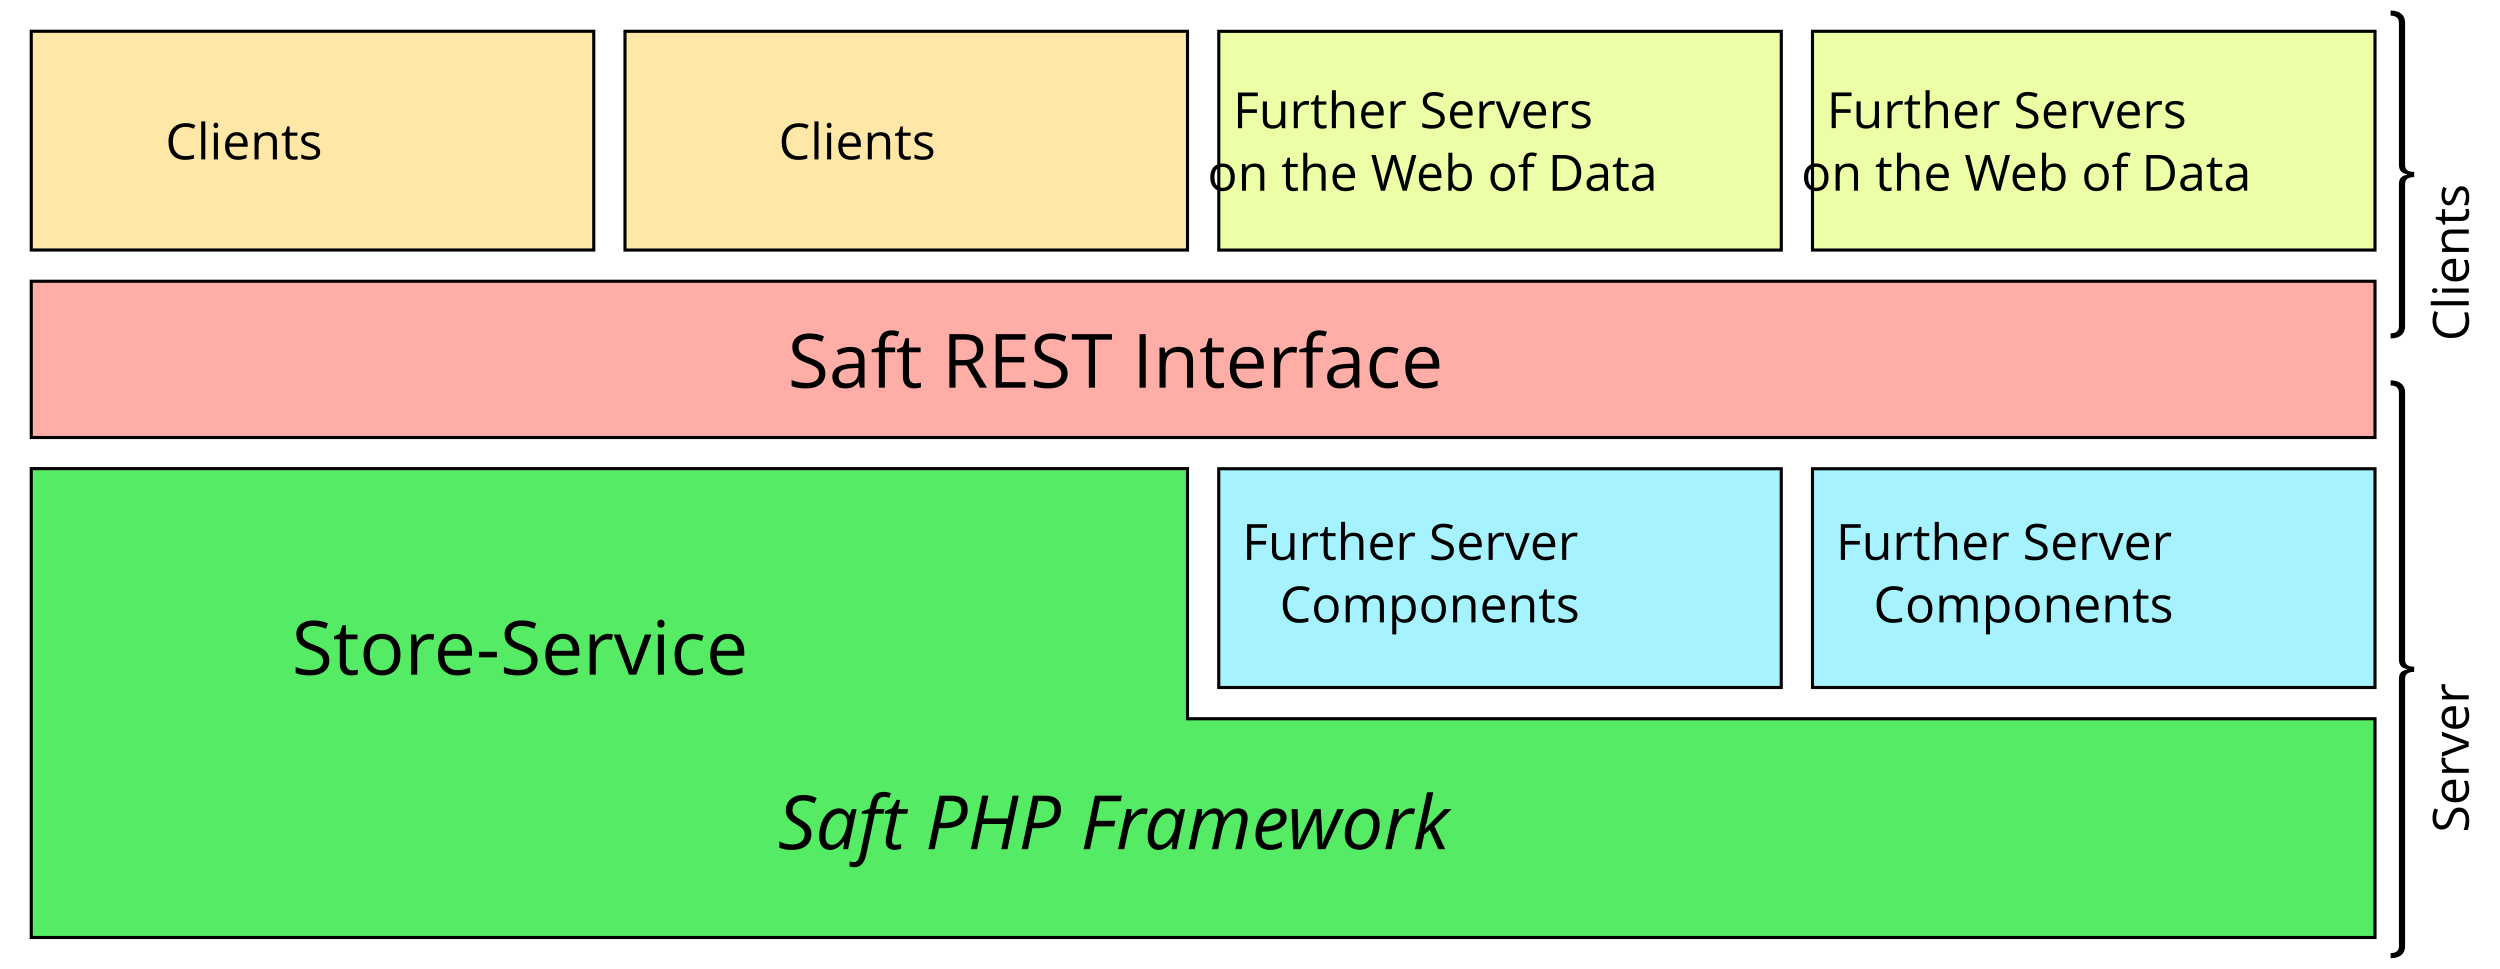
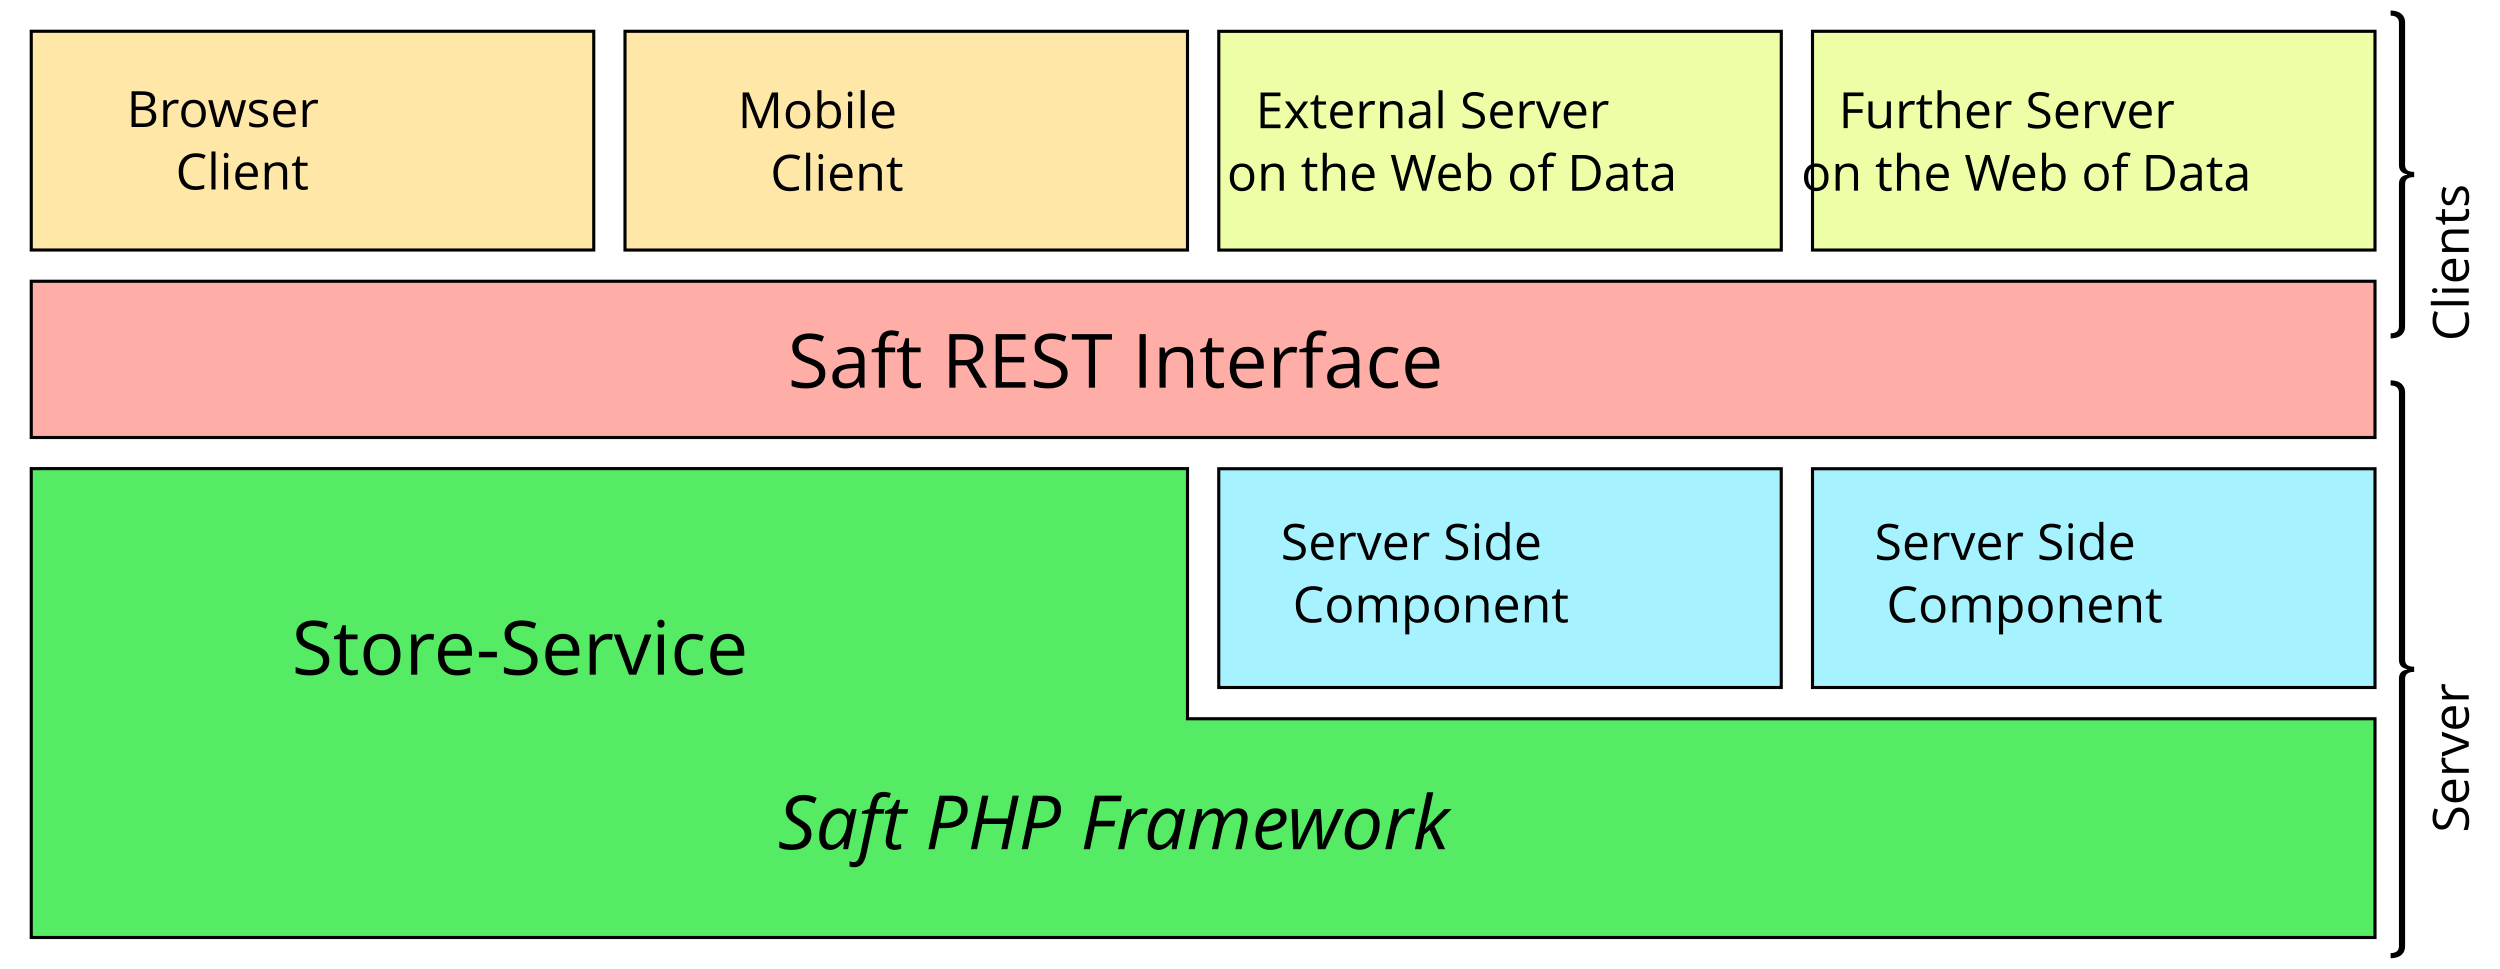
<svg xmlns="http://www.w3.org/2000/svg" xmlns:xlink="http://www.w3.org/1999/xlink" width="800" height="310" id="svg2" version="1.1">
  <defs id="defs4" />
  <g id="layer1" transform="translate(0,-742.3622)">
    <a xlink:href="restinterface" id="a4292">
      <g transform="translate(-0.01310444,14.40118)" id="g4240">
        <rect style="fill:#ffaea7;fill-opacity:1;stroke:#000000;stroke-width:1;stroke-linecap:butt;stroke-linejoin:miter;stroke-miterlimit:4;stroke-opacity:1;stroke-dasharray:none;stroke-dashoffset:0" id="rect3011-0" width="750" height="50" x="10.013" y="817.961" />
        <text xml:space="preserve" style="font-size:24px;font-style:normal;font-variant:normal;font-weight:normal;font-stretch:normal;text-align:center;line-height:125%;letter-spacing:0px;word-spacing:0px;text-anchor:middle;fill:#000000;fill-opacity:1;stroke:none;font-family:Open Sans;-inkscape-font-specification:Open Sans" x="385.013" y="852.025" id="text2987">
          <tspan id="tspan2989" x="385.013" y="852.025">Saft REST Interface</tspan>
        </text>
      </g>
    </a>
-     <g id="g4113" transform="translate(0,70.01288)">
-       <rect y="682.349" x="10" height="70" width="180" id="rect3011" style="fill:#ffe8a7;fill-opacity:1;stroke:#000000;stroke-width:1;stroke-linecap:butt;stroke-linejoin:miter;stroke-miterlimit:4;stroke-opacity:1;stroke-dasharray:none;stroke-dashoffset:0" />
-       <text id="text3001" y="723.349" x="99.875" style="font-size:24px;font-style:normal;font-variant:normal;font-weight:normal;font-stretch:normal;text-align:center;line-height:125%;letter-spacing:0px;word-spacing:0px;text-anchor:middle;fill:#000000;fill-opacity:1;stroke:none;font-family:Open Sans;-inkscape-font-specification:Open Sans" xml:space="preserve">
-         <tspan y="723.349" x="99.875" id="tspan3003" style="font-size:16px">Clients</tspan>
+     <g id="g3041">
+       <rect y="752.362" x="10" height="70" width="180" id="rect3011" style="fill:#ffe8a7;fill-opacity:1;stroke:#000000;stroke-width:1;stroke-linecap:butt;stroke-linejoin:miter;stroke-miterlimit:4;stroke-opacity:1;stroke-dasharray:none;stroke-dashoffset:0" />
+       <text id="text3001" y="782.995" x="99.328" style="font-size:24px;font-style:normal;font-variant:normal;font-weight:normal;font-stretch:normal;text-align:center;line-height:125%;letter-spacing:0px;word-spacing:0px;text-anchor:middle;fill:#000000;fill-opacity:1;stroke:none;font-family:Open Sans;-inkscape-font-specification:Open Sans" xml:space="preserve">
+         <tspan y="782.995" x="99.328" id="tspan3003" style="font-size:16px">Browser</tspan>
+         <tspan y="802.995" x="99.328" style="font-size:16px" id="tspan3033">Client</tspan>
      </text>
    </g>
-     <g id="g4118" transform="translate(0,70.01288)">
-       <rect y="682.375" x="390.013" height="70" width="180" id="rect3011-8" style="fill:#ecffa7;fill-opacity:1;stroke:#000000;stroke-width:1;stroke-linecap:butt;stroke-linejoin:miter;stroke-miterlimit:4;stroke-opacity:1;stroke-dasharray:none;stroke-dashoffset:0" />
-       <text id="text3005" y="713.375" x="480.216" style="font-size:24px;font-style:normal;font-variant:normal;font-weight:normal;font-stretch:normal;text-align:center;line-height:125%;letter-spacing:0px;word-spacing:0px;text-anchor:middle;fill:#000000;fill-opacity:1;stroke:none;font-family:Open Sans;-inkscape-font-specification:Open Sans" xml:space="preserve">
-         <tspan y="713.375" x="480.216" id="tspan3007" style="font-size:16px">Further Servers</tspan>
-         <tspan id="tspan3009" y="733.375" x="480.216" style="font-size:16px">on the Web of Data</tspan>
-       </text>
-     </g>
+     <rect style="fill:#ecffa7;fill-opacity:1;stroke:#000000;stroke-width:1;stroke-linecap:butt;stroke-linejoin:miter;stroke-miterlimit:4;stroke-opacity:1;stroke-dasharray:none;stroke-dashoffset:0" id="rect3011-8" width="180" height="70" x="390.013" y="752.388" />
+     <text xml:space="preserve" style="font-size:24px;font-style:normal;font-variant:normal;font-weight:normal;font-stretch:normal;text-align:center;line-height:125%;letter-spacing:0px;word-spacing:0px;text-anchor:middle;fill:#000000;fill-opacity:1;stroke:none;font-family:Open Sans;-inkscape-font-specification:Open Sans" x="480.216" y="783.388" id="text3005">
+       <tspan style="font-size:16px" id="tspan3007" x="480.216" y="783.388">External Server</tspan>
+       <tspan style="font-size:16px" x="480.216" y="803.388" id="tspan3009">on the Web of Data</tspan>
+     </text>
    <g id="g4272">
      <g id="g4260">
        <g style="font-size:24px;font-style:normal;font-variant:normal;font-weight:normal;font-stretch:normal;text-align:start;line-height:125%;letter-spacing:0px;word-spacing:0px;text-anchor:start;fill:#000000;fill-opacity:1;stroke:none;font-family:Open Sans;-inkscape-font-specification:Open Sans" id="text3998-6" transform="translate(4.15625,336.8438)">
          <path d="m 766.117,619.624 c -1.742,-0.305 -2.613,-1.297 -2.613,-2.977 l 0,-85.457 c 0,-1.508 -0.887,-2.285 -2.66,-2.332 l 0,-1.629 c 1.438,2e-5 2.566,0.34 3.387,1.02 0.828,0.68 1.242,1.617 1.242,2.812 l 0,85.586 c -10e-6,0.758 0.23,1.316 0.691,1.676 0.461,0.352 1.199,0.535 2.215,0.551 l 0,1.652 c -0.953,0 -1.676,0.176 -2.168,0.527 -0.492,0.344 -0.738,0.922 -0.738,1.734 l 0,85.551 c 0,1.195 -0.402,2.125 -1.207,2.789 -0.797,0.672 -1.938,1.016 -3.422,1.031 l 0,-1.641 c 0.867,-0.016 1.527,-0.203 1.98,-0.562 0.453,-0.359 0.68,-0.938 0.68,-1.734 l 0,-85.48 c -10e-6,-0.891 0.215,-1.57 0.645,-2.039 0.43,-0.469 1.086,-0.781 1.969,-0.938 l 0,-0.141" id="path4003-6" />
        </g>
        <text xml:space="preserve" style="font-size:24px;font-style:normal;font-variant:normal;font-weight:normal;font-stretch:normal;text-align:center;line-height:125%;letter-spacing:0px;word-spacing:0px;text-anchor:middle;fill:#000000;fill-opacity:1;stroke:none;font-family:Open Sans;-inkscape-font-specification:Open Sans" x="-956.839" y="790" id="text4026" transform="matrix(0,-1,1,0,0,0)">
          <tspan id="tspan4028" x="-956.839" y="790" style="font-size:16px">Server</tspan>
        </text>
      </g>
      <g id="g4266">
        <g style="font-size:24px;font-style:normal;font-variant:normal;font-weight:normal;font-stretch:normal;text-align:start;line-height:125%;letter-spacing:0px;word-spacing:0px;text-anchor:start;fill:#000000;fill-opacity:1;stroke:none;font-family:Open Sans;-inkscape-font-specification:Open Sans" id="text3998" transform="translate(21.81641,97.17578)">
          <path d="m 748.457,700.952 c -1.742,-0.305 -2.613,-1.297 -2.613,-2.977 l 0,-45.457 c 0,-1.508 -0.887,-2.285 -2.66,-2.332 l 0,-1.629 c 1.438,2e-5 2.566,0.34 3.387,1.02 0.828,0.68 1.242,1.617 1.242,2.812 l 0,45.586 c -10e-6,0.758 0.23,1.316 0.691,1.676 0.461,0.352 1.199,0.535 2.215,0.551 l 0,1.652 c -0.953,0 -1.676,0.176 -2.168,0.527 -0.492,0.344 -0.738,0.922 -0.738,1.734 l 0,45.551 c 0,1.195 -0.402,2.125 -1.207,2.789 -0.797,0.672 -1.938,1.016 -3.422,1.031 l 0,-1.641 c 0.867,-0.016 1.527,-0.203 1.98,-0.562 0.453,-0.359 0.68,-0.938 0.68,-1.734 l 0,-45.48 c -10e-6,-0.891 0.215,-1.57 0.645,-2.039 0.43,-0.469 1.086,-0.781 1.969,-0.938 l 0,-0.141" id="path4003" />
        </g>
        <text xml:space="preserve" style="font-size:24px;font-style:normal;font-variant:normal;font-weight:normal;font-stretch:normal;text-align:center;line-height:125%;letter-spacing:0px;word-spacing:0px;text-anchor:middle;fill:#000000;fill-opacity:1;stroke:none;font-family:Open Sans;-inkscape-font-specification:Open Sans" x="-798.323" y="790" id="text4030" transform="matrix(0,-1,1,0,0,0)">
          <tspan x="-798.323" y="790" style="font-size:16px" id="tspan4245">Clients</tspan>
        </text>
      </g>
    </g>
-     <rect style="fill:#ffe8a7;fill-opacity:1;stroke:#000000;stroke-width:1;stroke-linecap:butt;stroke-linejoin:miter;stroke-miterlimit:4;stroke-opacity:1;stroke-dasharray:none;stroke-dashoffset:0" id="rect3011-55" width="180" height="70" x="200" y="752.375" />
-     <text xml:space="preserve" style="font-size:24px;font-style:normal;font-variant:normal;font-weight:normal;font-stretch:normal;text-align:center;line-height:125%;letter-spacing:0px;word-spacing:0px;text-anchor:middle;fill:#000000;fill-opacity:1;stroke:none;font-family:Open Sans;-inkscape-font-specification:Open Sans" x="289.875" y="793.375" id="text3001-5">
-       <tspan style="font-size:16px" id="tspan3003-7" x="289.875" y="793.375">Clients</tspan>
-     </text>
-     <g transform="translate(189.9869,69.99975)" id="g4118-3">
-       <rect y="682.375" x="390.013" height="70" width="180" id="rect3011-8-5" style="fill:#ecffa7;fill-opacity:1;stroke:#000000;stroke-width:1;stroke-linecap:butt;stroke-linejoin:miter;stroke-miterlimit:4;stroke-opacity:1;stroke-dasharray:none;stroke-dashoffset:0" />
-       <text id="text3005-0" y="713.375" x="480.216" style="font-size:24px;font-style:normal;font-variant:normal;font-weight:normal;font-stretch:normal;text-align:center;line-height:125%;letter-spacing:0px;word-spacing:0px;text-anchor:middle;fill:#000000;fill-opacity:1;stroke:none;font-family:Open Sans;-inkscape-font-specification:Open Sans" xml:space="preserve">
-         <tspan y="713.375" x="480.216" id="tspan3007-9" style="font-size:16px">Further Servers</tspan>
-         <tspan id="tspan3009-6" y="733.375" x="480.216" style="font-size:16px">on the Web of Data</tspan>
+     <g id="g3063">
+       <rect y="752.375" x="200" height="70" width="180" id="rect3011-55" style="fill:#ffe8a7;fill-opacity:1;stroke:#000000;stroke-width:1;stroke-linecap:butt;stroke-linejoin:miter;stroke-miterlimit:4;stroke-opacity:1;stroke-dasharray:none;stroke-dashoffset:0" />
+       <text id="text3001-5" y="783.375" x="289.629" style="font-size:24px;font-style:normal;font-variant:normal;font-weight:normal;font-stretch:normal;text-align:center;line-height:125%;letter-spacing:0px;word-spacing:0px;text-anchor:middle;fill:#000000;fill-opacity:1;stroke:none;font-family:Open Sans;-inkscape-font-specification:Open Sans" xml:space="preserve">
+         <tspan y="783.375" x="289.629" id="tspan3003-7" style="font-size:16px">Mobile</tspan>
+         <tspan id="tspan3035" y="803.375" x="289.629" style="font-size:16px">Client</tspan>
      </text>
    </g>
-     <g id="g4190" transform="translate(19.98691,-190.0131)">
-       <rect y="1082.375" x="370.013" height="70" width="180" id="rect3011-8-0" style="fill:#a7f2ff;fill-opacity:1;stroke:#000000;stroke-width:1;stroke-linecap:butt;stroke-linejoin:miter;stroke-miterlimit:4;stroke-opacity:1;stroke-dasharray:none;stroke-dashoffset:0" />
-       <text id="text2997" y="1111.532" x="459.341" style="font-size:24px;font-style:normal;font-variant:normal;font-weight:normal;font-stretch:normal;text-align:center;line-height:125%;letter-spacing:0px;word-spacing:0px;text-anchor:middle;fill:#000000;fill-opacity:1;stroke:none;font-family:Open Sans;-inkscape-font-specification:Open Sans" xml:space="preserve">
-         <tspan y="1111.532" x="459.341" id="tspan2999" style="font-size:16px">Further Server</tspan>
-         <tspan id="tspan4188" y="1131.532" x="459.341" style="font-size:16px">Components</tspan>
+     <g id="g3077">
+       <rect y="752.375" x="580" height="70" width="180" id="rect3011-8-5" style="fill:#ecffa7;fill-opacity:1;stroke:#000000;stroke-width:1;stroke-linecap:butt;stroke-linejoin:miter;stroke-miterlimit:4;stroke-opacity:1;stroke-dasharray:none;stroke-dashoffset:0" />
+       <text id="text3005-0" y="783.375" x="670.203" style="font-size:24px;font-style:normal;font-variant:normal;font-weight:normal;font-stretch:normal;text-align:center;line-height:125%;letter-spacing:0px;word-spacing:0px;text-anchor:middle;fill:#000000;fill-opacity:1;stroke:none;font-family:Open Sans;-inkscape-font-specification:Open Sans" xml:space="preserve">
+         <tspan y="783.375" x="670.203" id="tspan3007-9" style="font-size:16px">Further Server</tspan>
+         <tspan id="tspan3009-6" y="803.375" x="670.203" style="font-size:16px">on the Web of Data</tspan>
      </text>
    </g>
-     <g transform="translate(209.9869,-190.0131)" id="g4190-7">
-       <rect y="1082.375" x="370.013" height="70" width="180" id="rect3011-8-0-1" style="fill:#a7f2ff;fill-opacity:1;stroke:#000000;stroke-width:1;stroke-linecap:butt;stroke-linejoin:miter;stroke-miterlimit:4;stroke-opacity:1;stroke-dasharray:none;stroke-dashoffset:0" />
-       <text id="text2997-8" y="1111.532" x="459.341" style="font-size:24px;font-style:normal;font-variant:normal;font-weight:normal;font-stretch:normal;text-align:center;line-height:125%;letter-spacing:0px;word-spacing:0px;text-anchor:middle;fill:#000000;fill-opacity:1;stroke:none;font-family:Open Sans;-inkscape-font-specification:Open Sans" xml:space="preserve">
-         <tspan y="1111.532" x="459.341" id="tspan2999-2" style="font-size:16px">Further Server</tspan>
-         <tspan id="tspan4188-2" y="1131.532" x="459.341" style="font-size:16px">Components</tspan>
+     <g id="g3087">
+       <rect y="892.362" x="390" height="70" width="180" id="rect3011-8-0" style="fill:#a7f2ff;fill-opacity:1;stroke:#000000;stroke-width:1;stroke-linecap:butt;stroke-linejoin:miter;stroke-miterlimit:4;stroke-opacity:1;stroke-dasharray:none;stroke-dashoffset:0" />
+       <text id="text2997" y="921.518" x="479.684" style="font-size:24px;font-style:normal;font-variant:normal;font-weight:normal;font-stretch:normal;text-align:center;line-height:125%;letter-spacing:0px;word-spacing:0px;text-anchor:middle;fill:#000000;fill-opacity:1;stroke:none;font-family:Open Sans;-inkscape-font-specification:Open Sans" xml:space="preserve">
+         <tspan y="921.518" x="479.684" id="tspan2999" style="font-size:16px">Server Side</tspan>
+         <tspan id="tspan4188" y="941.518" x="479.684" style="font-size:16px">Component</tspan>
+       </text>
+     </g>
+     <g id="g3097">
+       <rect y="892.362" x="580" height="70" width="180" id="rect3011-8-0-1" style="fill:#a7f2ff;fill-opacity:1;stroke:#000000;stroke-width:1;stroke-linecap:butt;stroke-linejoin:miter;stroke-miterlimit:4;stroke-opacity:1;stroke-dasharray:none;stroke-dashoffset:0" />
+       <text id="text2997-8" y="921.518" x="669.684" style="font-size:24px;font-style:normal;font-variant:normal;font-weight:normal;font-stretch:normal;text-align:center;line-height:125%;letter-spacing:0px;word-spacing:0px;text-anchor:middle;fill:#000000;fill-opacity:1;stroke:none;font-family:Open Sans;-inkscape-font-specification:Open Sans" xml:space="preserve">
+         <tspan y="921.518" x="669.684" id="tspan2999-2" style="font-size:16px">Server Side</tspan>
+         <tspan id="tspan4188-2" y="941.518" x="669.684" style="font-size:16px">Component</tspan>
      </text>
    </g>
    <a xlink:href="phpframework" id="a4284">
      <g id="g4253">
        <path style="fill:#55eb64;fill-opacity:1;stroke:#000000;stroke-width:1;stroke-linecap:butt;stroke-linejoin:miter;stroke-miterlimit:4;stroke-opacity:1;stroke-dashoffset:0" d="m 10,892.323 370,0 0,80.039 380,0 0,70 -750,0 z" id="rect3011-4" />
        <text xml:space="preserve" style="font-size:24px;font-style:normal;font-variant:normal;font-weight:normal;font-stretch:normal;text-align:center;line-height:125%;letter-spacing:0px;word-spacing:0px;text-anchor:middle;fill:#000000;fill-opacity:1;stroke:none;font-family:Open Sans;-inkscape-font-specification:Open Sans" x="194.438" y="958.266" id="text2991">
          <tspan x="194.438" y="958.266" id="tspan2995" style="font-style:normal;text-align:center;text-anchor:middle;-inkscape-font-specification:Open Sans">Store-Service</tspan>
        </text>
        <text xml:space="preserve" style="font-size:24px;font-style:normal;font-variant:normal;font-weight:normal;font-stretch:normal;text-align:start;line-height:125%;letter-spacing:0px;word-spacing:0px;text-anchor:start;fill:#000000;fill-opacity:1;stroke:none;font-family:Open Sans;-inkscape-font-specification:Open Sans" x="384.438" y="1014.112" id="text4233">
          <tspan id="tspan4235" x="384.438" y="1014.112" style="font-style:italic;text-align:center;text-anchor:middle;-inkscape-font-specification:Open Sans Italic">Saft PHP Framework</tspan>
        </text>
      </g>
    </a>
  </g>
</svg>
